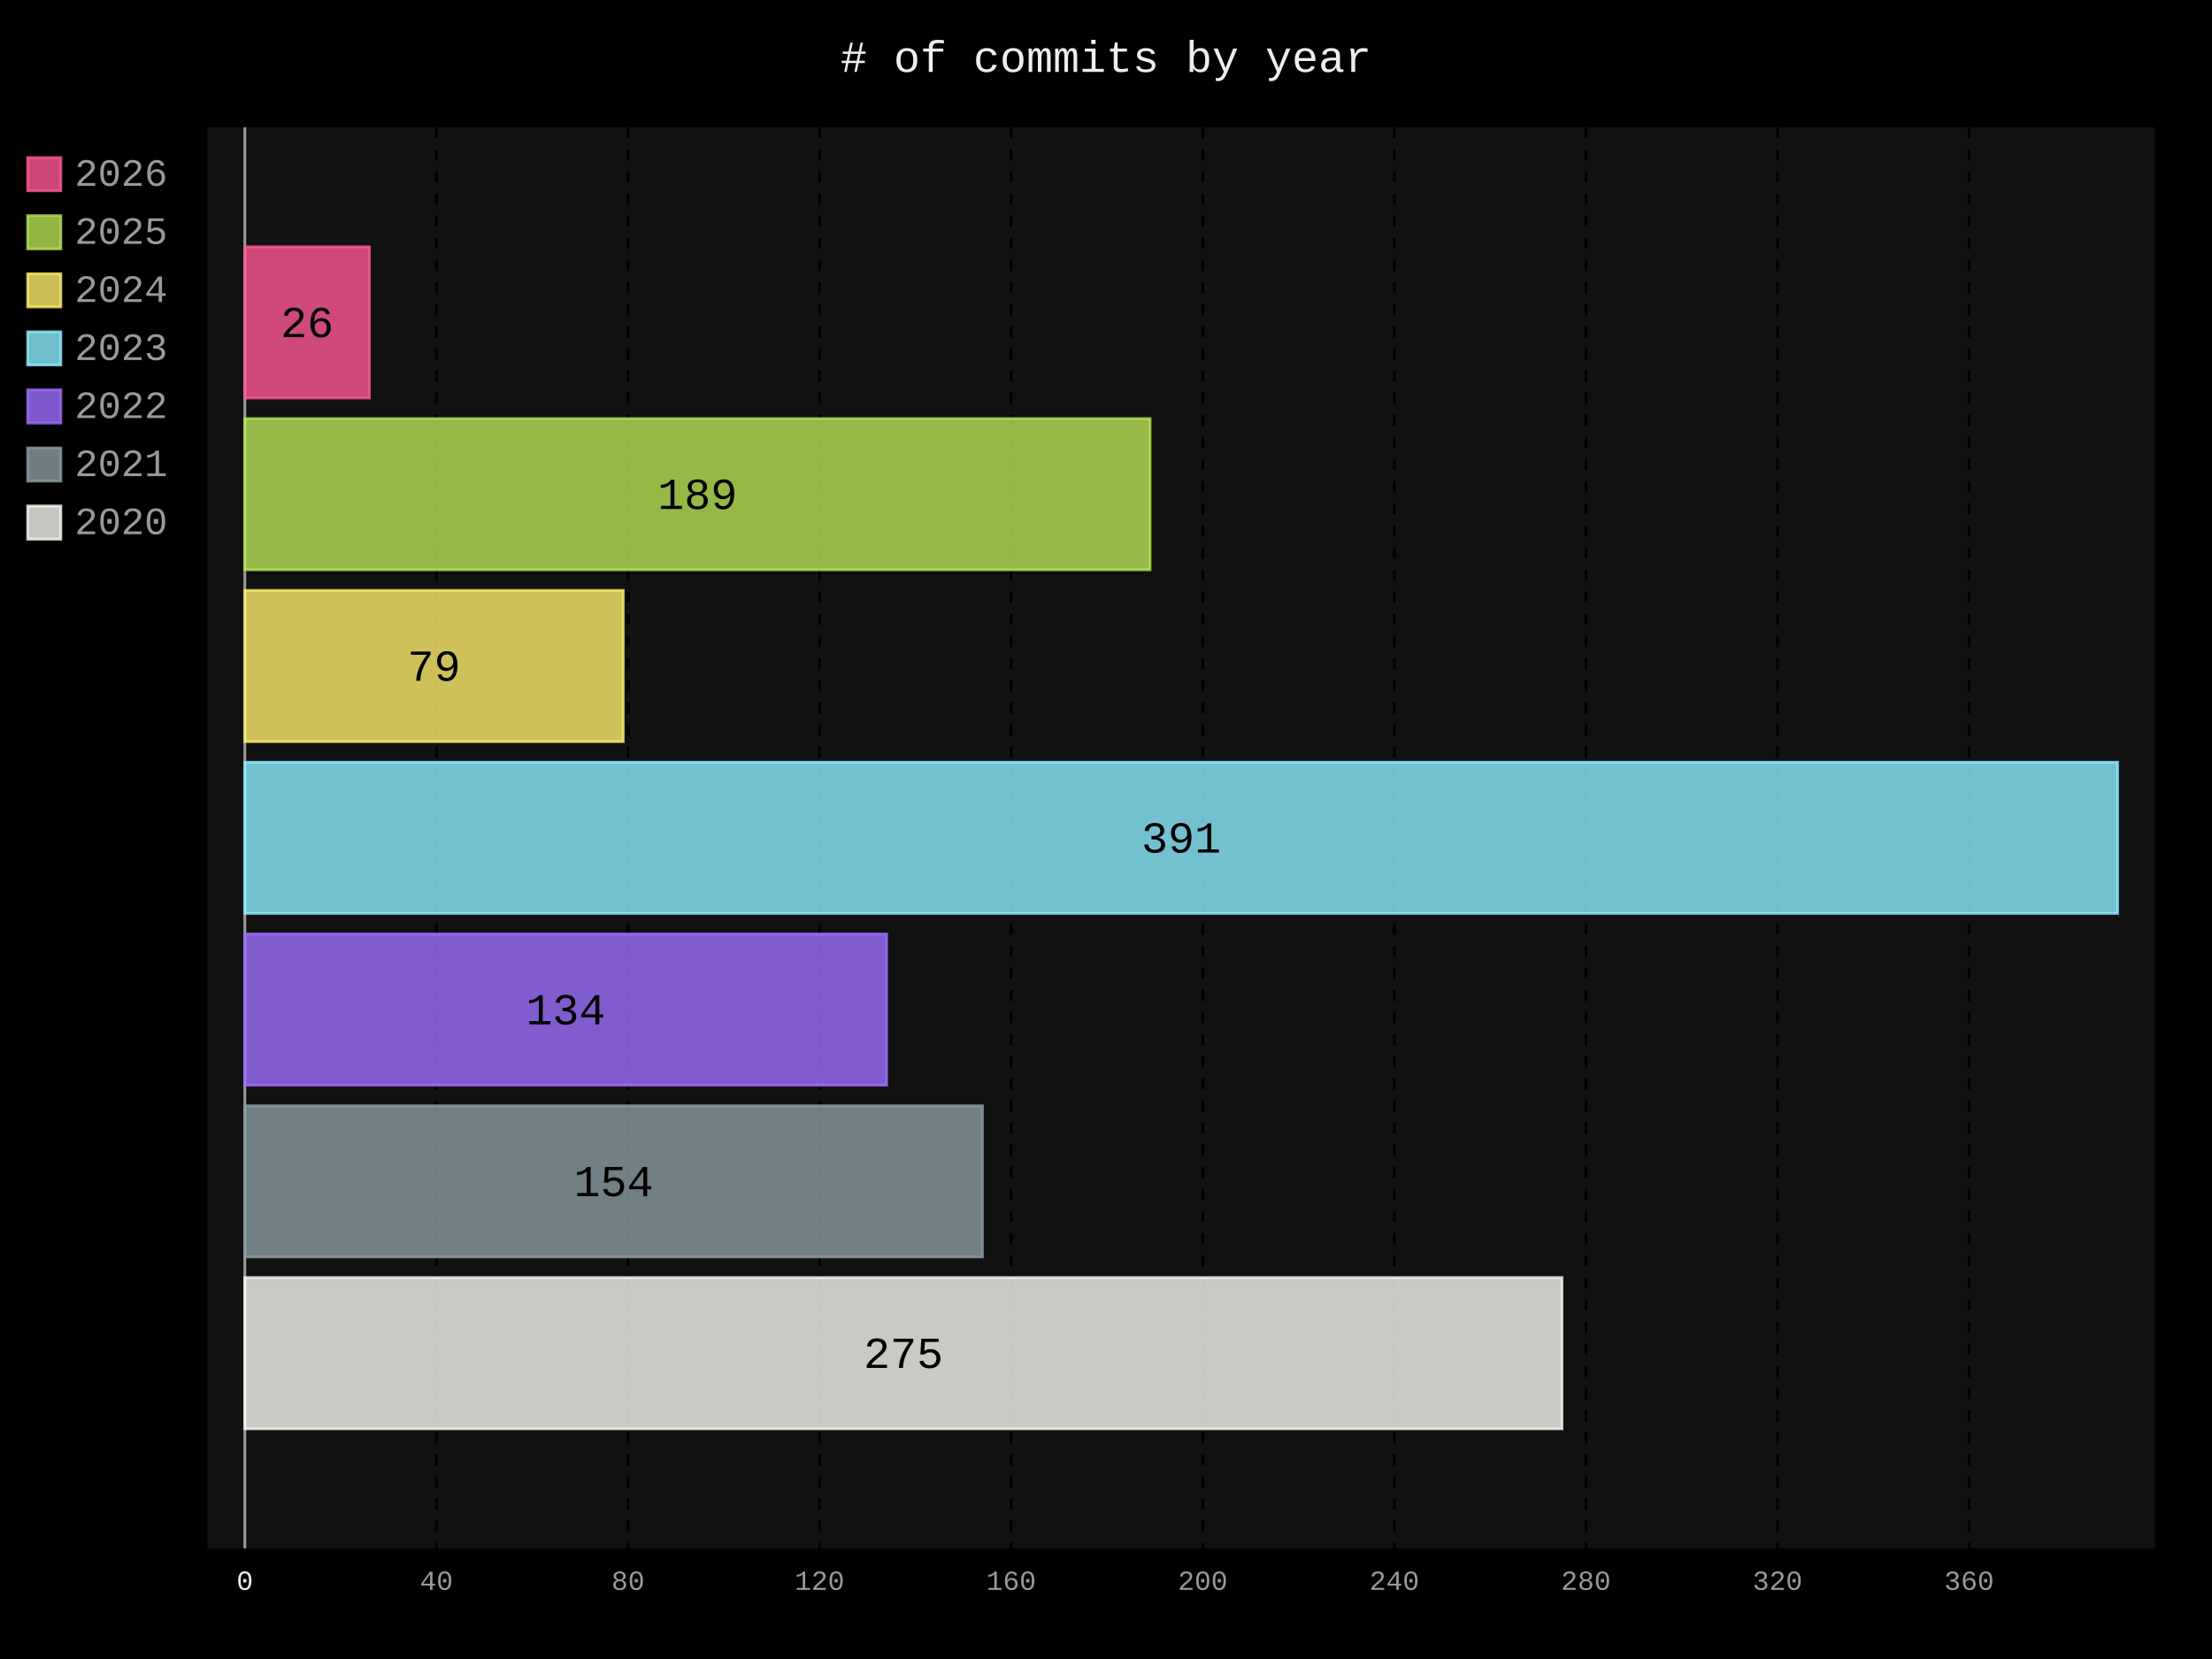
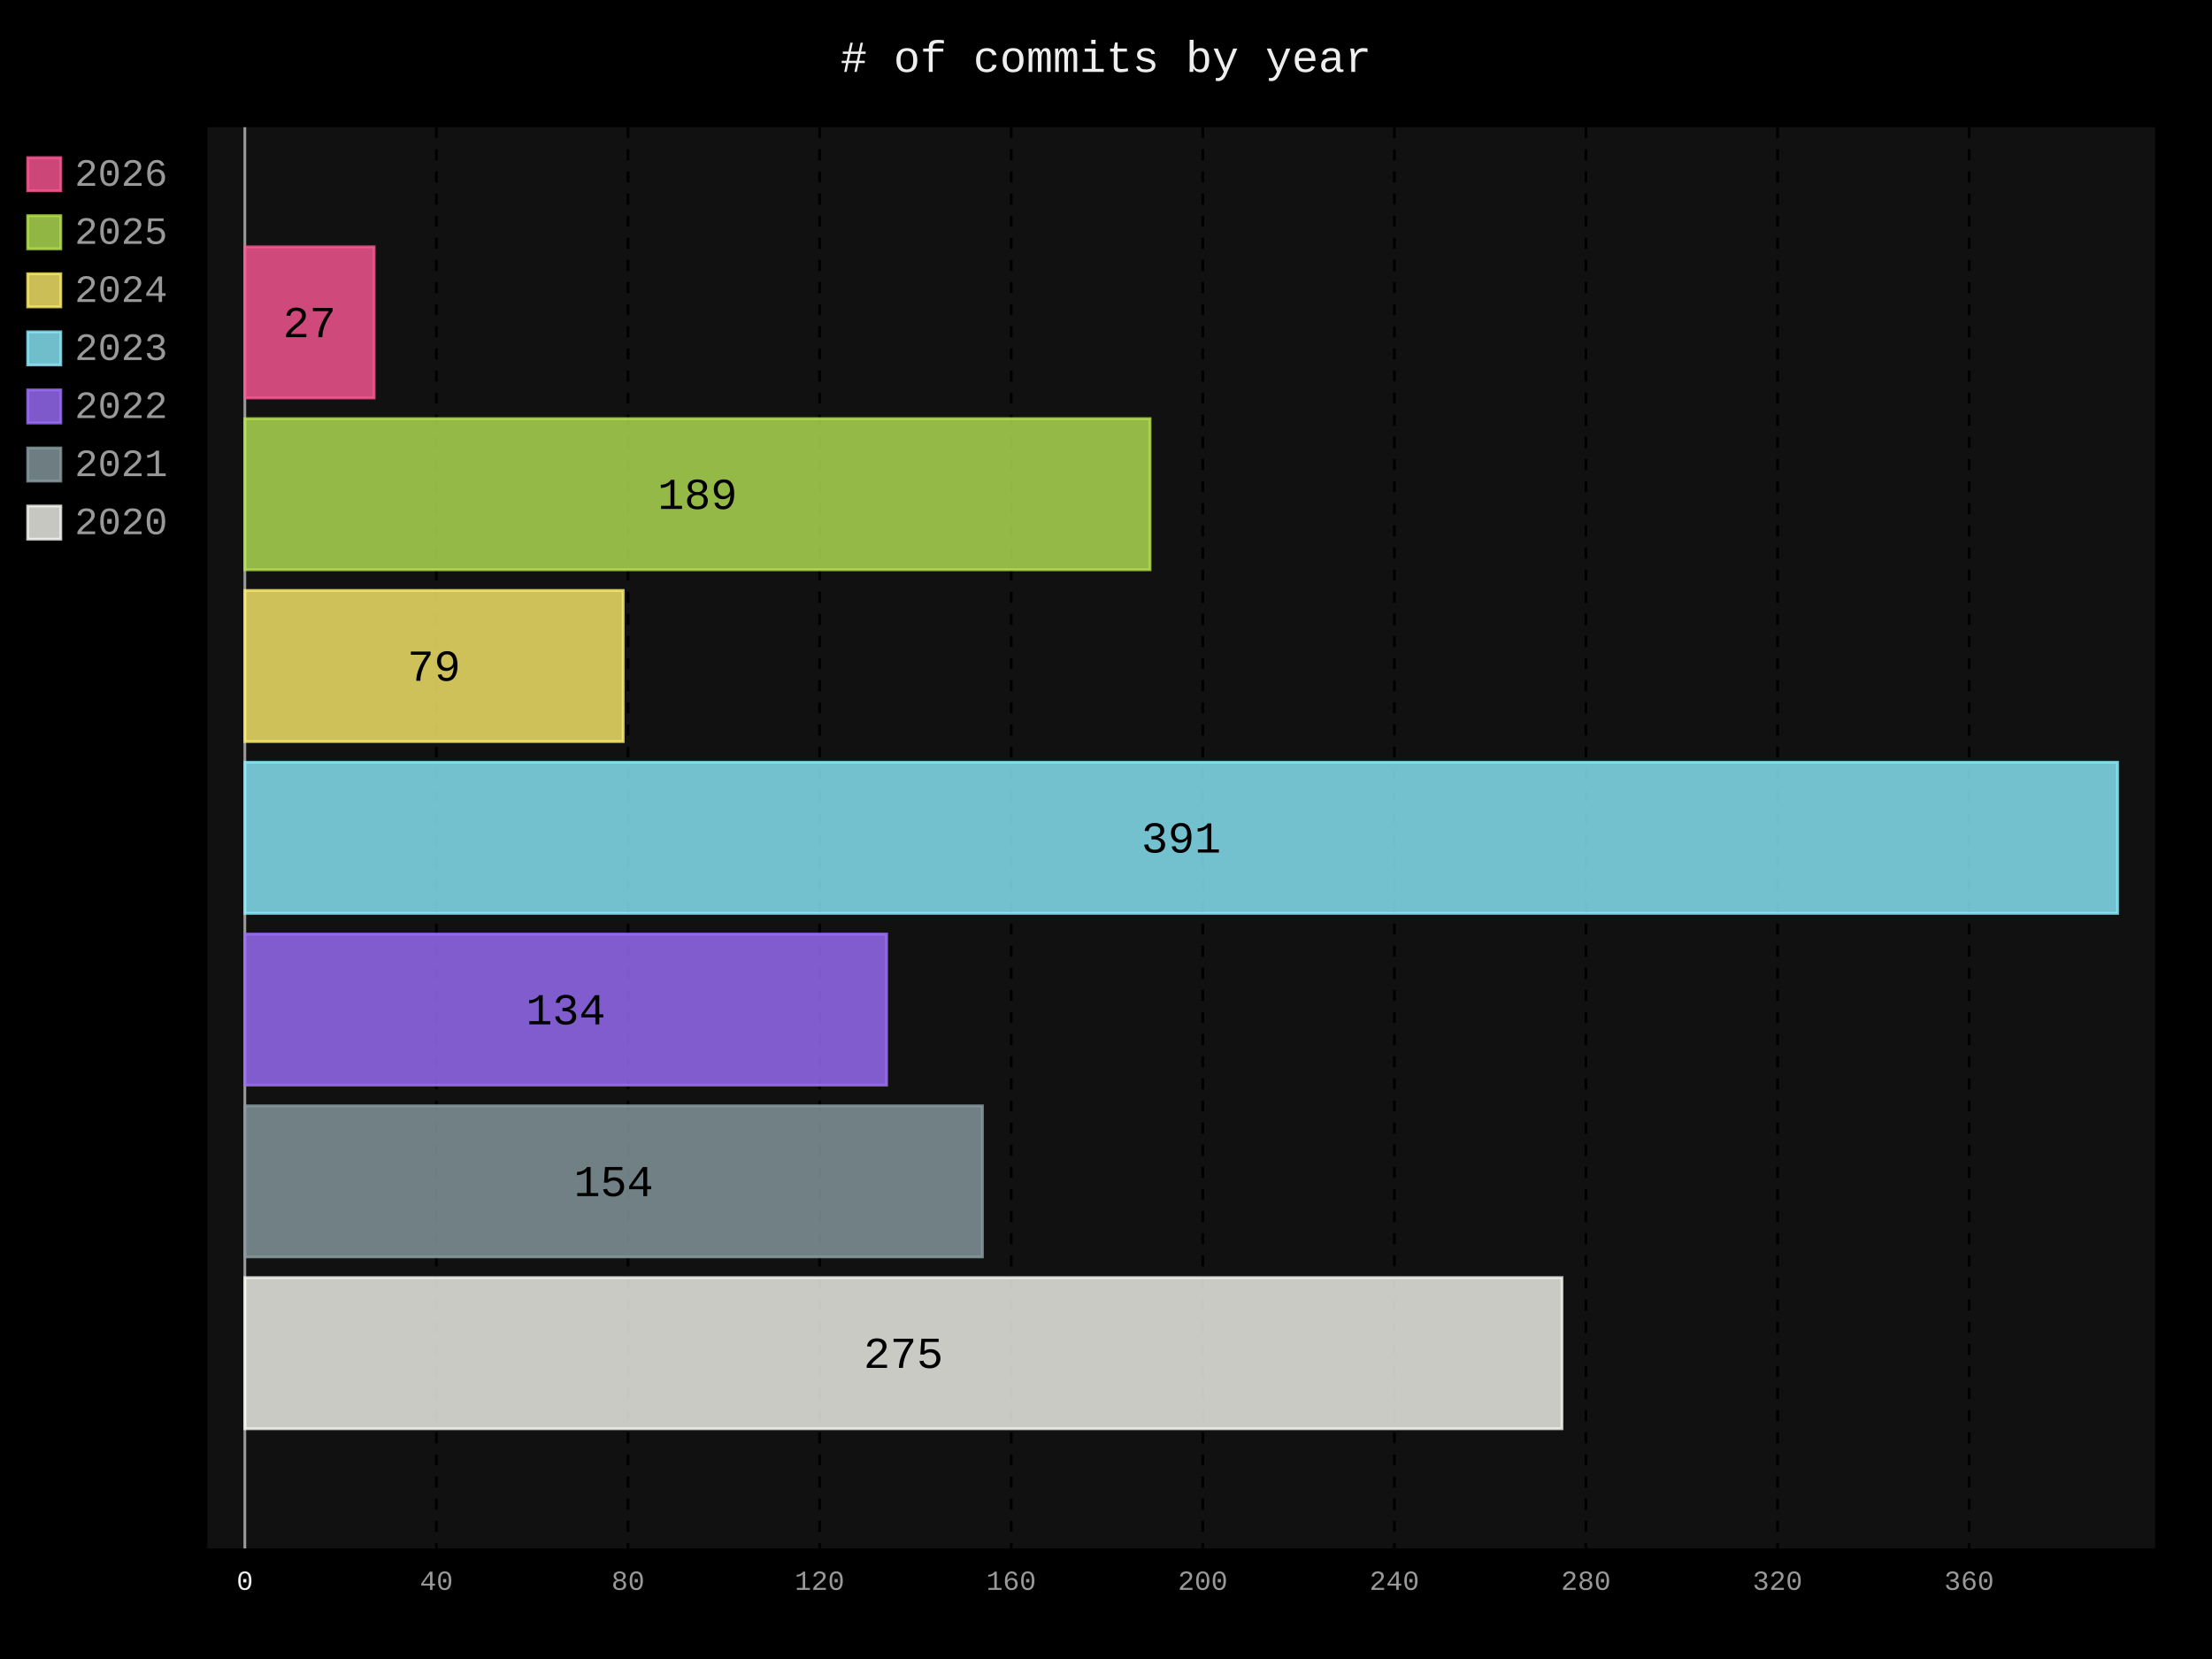
- <svg xmlns="http://www.w3.org/2000/svg" id="chart-2f31961f-2b10-46bc-9068-1f01b49e4e48" class="pygal-chart" viewBox="0 0 800 600">
+ <svg xmlns="http://www.w3.org/2000/svg" id="chart-f2b1e076-edd4-431c-9e16-51934ab2fd22" class="pygal-chart" viewBox="0 0 800 600">
  <defs>
-     <style type="text/css">#chart-2f31961f-2b10-46bc-9068-1f01b49e4e48{-webkit-user-select:none;-webkit-font-smoothing:antialiased;font-family:Consolas,"Liberation Mono",Menlo,Courier,monospace}#chart-2f31961f-2b10-46bc-9068-1f01b49e4e48 .title{font-family:Consolas,"Liberation Mono",Menlo,Courier,monospace;font-size:16px}#chart-2f31961f-2b10-46bc-9068-1f01b49e4e48 .legends .legend text{font-family:Consolas,"Liberation Mono",Menlo,Courier,monospace;font-size:14px}#chart-2f31961f-2b10-46bc-9068-1f01b49e4e48 .axis text{font-family:Consolas,"Liberation Mono",Menlo,Courier,monospace;font-size:10px}#chart-2f31961f-2b10-46bc-9068-1f01b49e4e48 .axis text.major{font-family:Consolas,"Liberation Mono",Menlo,Courier,monospace;font-size:10px}#chart-2f31961f-2b10-46bc-9068-1f01b49e4e48 .text-overlay text.value{font-family:Consolas,"Liberation Mono",Menlo,Courier,monospace;font-size:16px}#chart-2f31961f-2b10-46bc-9068-1f01b49e4e48 .text-overlay text.label{font-family:Consolas,"Liberation Mono",Menlo,Courier,monospace;font-size:10px}#chart-2f31961f-2b10-46bc-9068-1f01b49e4e48 .tooltip{font-family:Consolas,"Liberation Mono",Menlo,Courier,monospace;font-size:14px}#chart-2f31961f-2b10-46bc-9068-1f01b49e4e48 text.no_data{font-family:Consolas,"Liberation Mono",Menlo,Courier,monospace;font-size:64px}
- #chart-2f31961f-2b10-46bc-9068-1f01b49e4e48{background-color:black}#chart-2f31961f-2b10-46bc-9068-1f01b49e4e48 path,#chart-2f31961f-2b10-46bc-9068-1f01b49e4e48 line,#chart-2f31961f-2b10-46bc-9068-1f01b49e4e48 rect,#chart-2f31961f-2b10-46bc-9068-1f01b49e4e48 circle{-webkit-transition:250ms;-moz-transition:250ms;transition:250ms}#chart-2f31961f-2b10-46bc-9068-1f01b49e4e48 .graph &gt; .background{fill:black}#chart-2f31961f-2b10-46bc-9068-1f01b49e4e48 .plot &gt; .background{fill:#111}#chart-2f31961f-2b10-46bc-9068-1f01b49e4e48 .graph{fill:#999}#chart-2f31961f-2b10-46bc-9068-1f01b49e4e48 text.no_data{fill:#eee}#chart-2f31961f-2b10-46bc-9068-1f01b49e4e48 .title{fill:#eee}#chart-2f31961f-2b10-46bc-9068-1f01b49e4e48 .legends .legend text{fill:#999}#chart-2f31961f-2b10-46bc-9068-1f01b49e4e48 .legends .legend:hover text{fill:#eee}#chart-2f31961f-2b10-46bc-9068-1f01b49e4e48 .axis .line{stroke:#eee}#chart-2f31961f-2b10-46bc-9068-1f01b49e4e48 .axis .guide.line{stroke:#555}#chart-2f31961f-2b10-46bc-9068-1f01b49e4e48 .axis .major.line{stroke:#999}#chart-2f31961f-2b10-46bc-9068-1f01b49e4e48 .axis text.major{fill:#eee}#chart-2f31961f-2b10-46bc-9068-1f01b49e4e48 .axis.y .guides:hover .guide.line,#chart-2f31961f-2b10-46bc-9068-1f01b49e4e48 .line-graph .axis.x .guides:hover .guide.line,#chart-2f31961f-2b10-46bc-9068-1f01b49e4e48 .stackedline-graph .axis.x .guides:hover .guide.line,#chart-2f31961f-2b10-46bc-9068-1f01b49e4e48 .xy-graph .axis.x .guides:hover .guide.line{stroke:#eee}#chart-2f31961f-2b10-46bc-9068-1f01b49e4e48 .axis .guides:hover text{fill:#eee}#chart-2f31961f-2b10-46bc-9068-1f01b49e4e48 .reactive{fill-opacity:.8;stroke-opacity:.8;stroke-width:1}#chart-2f31961f-2b10-46bc-9068-1f01b49e4e48 .ci{stroke:#999}#chart-2f31961f-2b10-46bc-9068-1f01b49e4e48 .reactive.active,#chart-2f31961f-2b10-46bc-9068-1f01b49e4e48 .active .reactive{fill-opacity:.4;stroke-opacity:.9;stroke-width:4}#chart-2f31961f-2b10-46bc-9068-1f01b49e4e48 .ci .reactive.active{stroke-width:1.5}#chart-2f31961f-2b10-46bc-9068-1f01b49e4e48 .series text{fill:#eee}#chart-2f31961f-2b10-46bc-9068-1f01b49e4e48 .tooltip rect{fill:#111;stroke:#eee;-webkit-transition:opacity 250ms;-moz-transition:opacity 250ms;transition:opacity 250ms}#chart-2f31961f-2b10-46bc-9068-1f01b49e4e48 .tooltip .label{fill:#999}#chart-2f31961f-2b10-46bc-9068-1f01b49e4e48 .tooltip .label{fill:#999}#chart-2f31961f-2b10-46bc-9068-1f01b49e4e48 .tooltip .legend{font-size:.8em;fill:#555}#chart-2f31961f-2b10-46bc-9068-1f01b49e4e48 .tooltip .x_label{font-size:.6em;fill:#eee}#chart-2f31961f-2b10-46bc-9068-1f01b49e4e48 .tooltip .xlink{font-size:.5em;text-decoration:underline}#chart-2f31961f-2b10-46bc-9068-1f01b49e4e48 .tooltip .value{font-size:1.5em}#chart-2f31961f-2b10-46bc-9068-1f01b49e4e48 .bound{font-size:.5em}#chart-2f31961f-2b10-46bc-9068-1f01b49e4e48 .max-value{font-size:.75em;fill:#555}#chart-2f31961f-2b10-46bc-9068-1f01b49e4e48 .map-element{fill:#111;stroke:#555 !important}#chart-2f31961f-2b10-46bc-9068-1f01b49e4e48 .map-element .reactive{fill-opacity:inherit;stroke-opacity:inherit}#chart-2f31961f-2b10-46bc-9068-1f01b49e4e48 .color-0,#chart-2f31961f-2b10-46bc-9068-1f01b49e4e48 .color-0 a:visited{stroke:#ff5995;fill:#ff5995}#chart-2f31961f-2b10-46bc-9068-1f01b49e4e48 .color-1,#chart-2f31961f-2b10-46bc-9068-1f01b49e4e48 .color-1 a:visited{stroke:#b6e354;fill:#b6e354}#chart-2f31961f-2b10-46bc-9068-1f01b49e4e48 .color-2,#chart-2f31961f-2b10-46bc-9068-1f01b49e4e48 .color-2 a:visited{stroke:#feed6c;fill:#feed6c}#chart-2f31961f-2b10-46bc-9068-1f01b49e4e48 .color-3,#chart-2f31961f-2b10-46bc-9068-1f01b49e4e48 .color-3 a:visited{stroke:#8cedff;fill:#8cedff}#chart-2f31961f-2b10-46bc-9068-1f01b49e4e48 .color-4,#chart-2f31961f-2b10-46bc-9068-1f01b49e4e48 .color-4 a:visited{stroke:#9e6ffe;fill:#9e6ffe}#chart-2f31961f-2b10-46bc-9068-1f01b49e4e48 .color-5,#chart-2f31961f-2b10-46bc-9068-1f01b49e4e48 .color-5 a:visited{stroke:#899ca1;fill:#899ca1}#chart-2f31961f-2b10-46bc-9068-1f01b49e4e48 .color-6,#chart-2f31961f-2b10-46bc-9068-1f01b49e4e48 .color-6 a:visited{stroke:#f8f8f2;fill:#f8f8f2}#chart-2f31961f-2b10-46bc-9068-1f01b49e4e48 .text-overlay .color-0 text{fill:black}#chart-2f31961f-2b10-46bc-9068-1f01b49e4e48 .text-overlay .color-1 text{fill:black}#chart-2f31961f-2b10-46bc-9068-1f01b49e4e48 .text-overlay .color-2 text{fill:black}#chart-2f31961f-2b10-46bc-9068-1f01b49e4e48 .text-overlay .color-3 text{fill:black}#chart-2f31961f-2b10-46bc-9068-1f01b49e4e48 .text-overlay .color-4 text{fill:black}#chart-2f31961f-2b10-46bc-9068-1f01b49e4e48 .text-overlay .color-5 text{fill:black}#chart-2f31961f-2b10-46bc-9068-1f01b49e4e48 .text-overlay .color-6 text{fill:black}
- #chart-2f31961f-2b10-46bc-9068-1f01b49e4e48 text.no_data{text-anchor:middle}#chart-2f31961f-2b10-46bc-9068-1f01b49e4e48 .guide.line{fill:none}#chart-2f31961f-2b10-46bc-9068-1f01b49e4e48 .centered{text-anchor:middle}#chart-2f31961f-2b10-46bc-9068-1f01b49e4e48 .title{text-anchor:middle}#chart-2f31961f-2b10-46bc-9068-1f01b49e4e48 .legends .legend text{fill-opacity:1}#chart-2f31961f-2b10-46bc-9068-1f01b49e4e48 .axis.x text{text-anchor:middle}#chart-2f31961f-2b10-46bc-9068-1f01b49e4e48 .axis.x:not(.web) text[transform]{text-anchor:start}#chart-2f31961f-2b10-46bc-9068-1f01b49e4e48 .axis.x:not(.web) text[transform].backwards{text-anchor:end}#chart-2f31961f-2b10-46bc-9068-1f01b49e4e48 .axis.y text{text-anchor:end}#chart-2f31961f-2b10-46bc-9068-1f01b49e4e48 .axis.y text[transform].backwards{text-anchor:start}#chart-2f31961f-2b10-46bc-9068-1f01b49e4e48 .axis.y2 text{text-anchor:start}#chart-2f31961f-2b10-46bc-9068-1f01b49e4e48 .axis.y2 text[transform].backwards{text-anchor:end}#chart-2f31961f-2b10-46bc-9068-1f01b49e4e48 .axis .guide.line{stroke-dasharray:4,4;stroke:black}#chart-2f31961f-2b10-46bc-9068-1f01b49e4e48 .axis .major.guide.line{stroke-dasharray:6,6;stroke:black}#chart-2f31961f-2b10-46bc-9068-1f01b49e4e48 .horizontal .axis.y .guide.line,#chart-2f31961f-2b10-46bc-9068-1f01b49e4e48 .horizontal .axis.y2 .guide.line,#chart-2f31961f-2b10-46bc-9068-1f01b49e4e48 .vertical .axis.x .guide.line{opacity:0}#chart-2f31961f-2b10-46bc-9068-1f01b49e4e48 .horizontal .axis.always_show .guide.line,#chart-2f31961f-2b10-46bc-9068-1f01b49e4e48 .vertical .axis.always_show .guide.line{opacity:1 !important}#chart-2f31961f-2b10-46bc-9068-1f01b49e4e48 .axis.y .guides:hover .guide.line,#chart-2f31961f-2b10-46bc-9068-1f01b49e4e48 .axis.y2 .guides:hover .guide.line,#chart-2f31961f-2b10-46bc-9068-1f01b49e4e48 .axis.x .guides:hover .guide.line{opacity:1}#chart-2f31961f-2b10-46bc-9068-1f01b49e4e48 .axis .guides:hover text{opacity:1}#chart-2f31961f-2b10-46bc-9068-1f01b49e4e48 .nofill{fill:none}#chart-2f31961f-2b10-46bc-9068-1f01b49e4e48 .subtle-fill{fill-opacity:.2}#chart-2f31961f-2b10-46bc-9068-1f01b49e4e48 .dot{stroke-width:1px;fill-opacity:1;stroke-opacity:1}#chart-2f31961f-2b10-46bc-9068-1f01b49e4e48 .dot.active{stroke-width:5px}#chart-2f31961f-2b10-46bc-9068-1f01b49e4e48 .dot.negative{fill:transparent}#chart-2f31961f-2b10-46bc-9068-1f01b49e4e48 text,#chart-2f31961f-2b10-46bc-9068-1f01b49e4e48 tspan{stroke:none !important}#chart-2f31961f-2b10-46bc-9068-1f01b49e4e48 .series text.active{opacity:1}#chart-2f31961f-2b10-46bc-9068-1f01b49e4e48 .tooltip rect{fill-opacity:.95;stroke-width:.5}#chart-2f31961f-2b10-46bc-9068-1f01b49e4e48 .tooltip text{fill-opacity:1}#chart-2f31961f-2b10-46bc-9068-1f01b49e4e48 .showable{visibility:hidden}#chart-2f31961f-2b10-46bc-9068-1f01b49e4e48 .showable.shown{visibility:visible}#chart-2f31961f-2b10-46bc-9068-1f01b49e4e48 .gauge-background{fill:rgba(229,229,229,1);stroke:none}#chart-2f31961f-2b10-46bc-9068-1f01b49e4e48 .bg-lines{stroke:black;stroke-width:2px}</style>
+     <style type="text/css">#chart-f2b1e076-edd4-431c-9e16-51934ab2fd22{-webkit-user-select:none;-webkit-font-smoothing:antialiased;font-family:Consolas,"Liberation Mono",Menlo,Courier,monospace}#chart-f2b1e076-edd4-431c-9e16-51934ab2fd22 .title{font-family:Consolas,"Liberation Mono",Menlo,Courier,monospace;font-size:16px}#chart-f2b1e076-edd4-431c-9e16-51934ab2fd22 .legends .legend text{font-family:Consolas,"Liberation Mono",Menlo,Courier,monospace;font-size:14px}#chart-f2b1e076-edd4-431c-9e16-51934ab2fd22 .axis text{font-family:Consolas,"Liberation Mono",Menlo,Courier,monospace;font-size:10px}#chart-f2b1e076-edd4-431c-9e16-51934ab2fd22 .axis text.major{font-family:Consolas,"Liberation Mono",Menlo,Courier,monospace;font-size:10px}#chart-f2b1e076-edd4-431c-9e16-51934ab2fd22 .text-overlay text.value{font-family:Consolas,"Liberation Mono",Menlo,Courier,monospace;font-size:16px}#chart-f2b1e076-edd4-431c-9e16-51934ab2fd22 .text-overlay text.label{font-family:Consolas,"Liberation Mono",Menlo,Courier,monospace;font-size:10px}#chart-f2b1e076-edd4-431c-9e16-51934ab2fd22 .tooltip{font-family:Consolas,"Liberation Mono",Menlo,Courier,monospace;font-size:14px}#chart-f2b1e076-edd4-431c-9e16-51934ab2fd22 text.no_data{font-family:Consolas,"Liberation Mono",Menlo,Courier,monospace;font-size:64px}
+ #chart-f2b1e076-edd4-431c-9e16-51934ab2fd22{background-color:black}#chart-f2b1e076-edd4-431c-9e16-51934ab2fd22 path,#chart-f2b1e076-edd4-431c-9e16-51934ab2fd22 line,#chart-f2b1e076-edd4-431c-9e16-51934ab2fd22 rect,#chart-f2b1e076-edd4-431c-9e16-51934ab2fd22 circle{-webkit-transition:250ms;-moz-transition:250ms;transition:250ms}#chart-f2b1e076-edd4-431c-9e16-51934ab2fd22 .graph &gt; .background{fill:black}#chart-f2b1e076-edd4-431c-9e16-51934ab2fd22 .plot &gt; .background{fill:#111}#chart-f2b1e076-edd4-431c-9e16-51934ab2fd22 .graph{fill:#999}#chart-f2b1e076-edd4-431c-9e16-51934ab2fd22 text.no_data{fill:#eee}#chart-f2b1e076-edd4-431c-9e16-51934ab2fd22 .title{fill:#eee}#chart-f2b1e076-edd4-431c-9e16-51934ab2fd22 .legends .legend text{fill:#999}#chart-f2b1e076-edd4-431c-9e16-51934ab2fd22 .legends .legend:hover text{fill:#eee}#chart-f2b1e076-edd4-431c-9e16-51934ab2fd22 .axis .line{stroke:#eee}#chart-f2b1e076-edd4-431c-9e16-51934ab2fd22 .axis .guide.line{stroke:#555}#chart-f2b1e076-edd4-431c-9e16-51934ab2fd22 .axis .major.line{stroke:#999}#chart-f2b1e076-edd4-431c-9e16-51934ab2fd22 .axis text.major{fill:#eee}#chart-f2b1e076-edd4-431c-9e16-51934ab2fd22 .axis.y .guides:hover .guide.line,#chart-f2b1e076-edd4-431c-9e16-51934ab2fd22 .line-graph .axis.x .guides:hover .guide.line,#chart-f2b1e076-edd4-431c-9e16-51934ab2fd22 .stackedline-graph .axis.x .guides:hover .guide.line,#chart-f2b1e076-edd4-431c-9e16-51934ab2fd22 .xy-graph .axis.x .guides:hover .guide.line{stroke:#eee}#chart-f2b1e076-edd4-431c-9e16-51934ab2fd22 .axis .guides:hover text{fill:#eee}#chart-f2b1e076-edd4-431c-9e16-51934ab2fd22 .reactive{fill-opacity:.8;stroke-opacity:.8;stroke-width:1}#chart-f2b1e076-edd4-431c-9e16-51934ab2fd22 .ci{stroke:#999}#chart-f2b1e076-edd4-431c-9e16-51934ab2fd22 .reactive.active,#chart-f2b1e076-edd4-431c-9e16-51934ab2fd22 .active .reactive{fill-opacity:.4;stroke-opacity:.9;stroke-width:4}#chart-f2b1e076-edd4-431c-9e16-51934ab2fd22 .ci .reactive.active{stroke-width:1.5}#chart-f2b1e076-edd4-431c-9e16-51934ab2fd22 .series text{fill:#eee}#chart-f2b1e076-edd4-431c-9e16-51934ab2fd22 .tooltip rect{fill:#111;stroke:#eee;-webkit-transition:opacity 250ms;-moz-transition:opacity 250ms;transition:opacity 250ms}#chart-f2b1e076-edd4-431c-9e16-51934ab2fd22 .tooltip .label{fill:#999}#chart-f2b1e076-edd4-431c-9e16-51934ab2fd22 .tooltip .label{fill:#999}#chart-f2b1e076-edd4-431c-9e16-51934ab2fd22 .tooltip .legend{font-size:.8em;fill:#555}#chart-f2b1e076-edd4-431c-9e16-51934ab2fd22 .tooltip .x_label{font-size:.6em;fill:#eee}#chart-f2b1e076-edd4-431c-9e16-51934ab2fd22 .tooltip .xlink{font-size:.5em;text-decoration:underline}#chart-f2b1e076-edd4-431c-9e16-51934ab2fd22 .tooltip .value{font-size:1.5em}#chart-f2b1e076-edd4-431c-9e16-51934ab2fd22 .bound{font-size:.5em}#chart-f2b1e076-edd4-431c-9e16-51934ab2fd22 .max-value{font-size:.75em;fill:#555}#chart-f2b1e076-edd4-431c-9e16-51934ab2fd22 .map-element{fill:#111;stroke:#555 !important}#chart-f2b1e076-edd4-431c-9e16-51934ab2fd22 .map-element .reactive{fill-opacity:inherit;stroke-opacity:inherit}#chart-f2b1e076-edd4-431c-9e16-51934ab2fd22 .color-0,#chart-f2b1e076-edd4-431c-9e16-51934ab2fd22 .color-0 a:visited{stroke:#ff5995;fill:#ff5995}#chart-f2b1e076-edd4-431c-9e16-51934ab2fd22 .color-1,#chart-f2b1e076-edd4-431c-9e16-51934ab2fd22 .color-1 a:visited{stroke:#b6e354;fill:#b6e354}#chart-f2b1e076-edd4-431c-9e16-51934ab2fd22 .color-2,#chart-f2b1e076-edd4-431c-9e16-51934ab2fd22 .color-2 a:visited{stroke:#feed6c;fill:#feed6c}#chart-f2b1e076-edd4-431c-9e16-51934ab2fd22 .color-3,#chart-f2b1e076-edd4-431c-9e16-51934ab2fd22 .color-3 a:visited{stroke:#8cedff;fill:#8cedff}#chart-f2b1e076-edd4-431c-9e16-51934ab2fd22 .color-4,#chart-f2b1e076-edd4-431c-9e16-51934ab2fd22 .color-4 a:visited{stroke:#9e6ffe;fill:#9e6ffe}#chart-f2b1e076-edd4-431c-9e16-51934ab2fd22 .color-5,#chart-f2b1e076-edd4-431c-9e16-51934ab2fd22 .color-5 a:visited{stroke:#899ca1;fill:#899ca1}#chart-f2b1e076-edd4-431c-9e16-51934ab2fd22 .color-6,#chart-f2b1e076-edd4-431c-9e16-51934ab2fd22 .color-6 a:visited{stroke:#f8f8f2;fill:#f8f8f2}#chart-f2b1e076-edd4-431c-9e16-51934ab2fd22 .text-overlay .color-0 text{fill:black}#chart-f2b1e076-edd4-431c-9e16-51934ab2fd22 .text-overlay .color-1 text{fill:black}#chart-f2b1e076-edd4-431c-9e16-51934ab2fd22 .text-overlay .color-2 text{fill:black}#chart-f2b1e076-edd4-431c-9e16-51934ab2fd22 .text-overlay .color-3 text{fill:black}#chart-f2b1e076-edd4-431c-9e16-51934ab2fd22 .text-overlay .color-4 text{fill:black}#chart-f2b1e076-edd4-431c-9e16-51934ab2fd22 .text-overlay .color-5 text{fill:black}#chart-f2b1e076-edd4-431c-9e16-51934ab2fd22 .text-overlay .color-6 text{fill:black}
+ #chart-f2b1e076-edd4-431c-9e16-51934ab2fd22 text.no_data{text-anchor:middle}#chart-f2b1e076-edd4-431c-9e16-51934ab2fd22 .guide.line{fill:none}#chart-f2b1e076-edd4-431c-9e16-51934ab2fd22 .centered{text-anchor:middle}#chart-f2b1e076-edd4-431c-9e16-51934ab2fd22 .title{text-anchor:middle}#chart-f2b1e076-edd4-431c-9e16-51934ab2fd22 .legends .legend text{fill-opacity:1}#chart-f2b1e076-edd4-431c-9e16-51934ab2fd22 .axis.x text{text-anchor:middle}#chart-f2b1e076-edd4-431c-9e16-51934ab2fd22 .axis.x:not(.web) text[transform]{text-anchor:start}#chart-f2b1e076-edd4-431c-9e16-51934ab2fd22 .axis.x:not(.web) text[transform].backwards{text-anchor:end}#chart-f2b1e076-edd4-431c-9e16-51934ab2fd22 .axis.y text{text-anchor:end}#chart-f2b1e076-edd4-431c-9e16-51934ab2fd22 .axis.y text[transform].backwards{text-anchor:start}#chart-f2b1e076-edd4-431c-9e16-51934ab2fd22 .axis.y2 text{text-anchor:start}#chart-f2b1e076-edd4-431c-9e16-51934ab2fd22 .axis.y2 text[transform].backwards{text-anchor:end}#chart-f2b1e076-edd4-431c-9e16-51934ab2fd22 .axis .guide.line{stroke-dasharray:4,4;stroke:black}#chart-f2b1e076-edd4-431c-9e16-51934ab2fd22 .axis .major.guide.line{stroke-dasharray:6,6;stroke:black}#chart-f2b1e076-edd4-431c-9e16-51934ab2fd22 .horizontal .axis.y .guide.line,#chart-f2b1e076-edd4-431c-9e16-51934ab2fd22 .horizontal .axis.y2 .guide.line,#chart-f2b1e076-edd4-431c-9e16-51934ab2fd22 .vertical .axis.x .guide.line{opacity:0}#chart-f2b1e076-edd4-431c-9e16-51934ab2fd22 .horizontal .axis.always_show .guide.line,#chart-f2b1e076-edd4-431c-9e16-51934ab2fd22 .vertical .axis.always_show .guide.line{opacity:1 !important}#chart-f2b1e076-edd4-431c-9e16-51934ab2fd22 .axis.y .guides:hover .guide.line,#chart-f2b1e076-edd4-431c-9e16-51934ab2fd22 .axis.y2 .guides:hover .guide.line,#chart-f2b1e076-edd4-431c-9e16-51934ab2fd22 .axis.x .guides:hover .guide.line{opacity:1}#chart-f2b1e076-edd4-431c-9e16-51934ab2fd22 .axis .guides:hover text{opacity:1}#chart-f2b1e076-edd4-431c-9e16-51934ab2fd22 .nofill{fill:none}#chart-f2b1e076-edd4-431c-9e16-51934ab2fd22 .subtle-fill{fill-opacity:.2}#chart-f2b1e076-edd4-431c-9e16-51934ab2fd22 .dot{stroke-width:1px;fill-opacity:1;stroke-opacity:1}#chart-f2b1e076-edd4-431c-9e16-51934ab2fd22 .dot.active{stroke-width:5px}#chart-f2b1e076-edd4-431c-9e16-51934ab2fd22 .dot.negative{fill:transparent}#chart-f2b1e076-edd4-431c-9e16-51934ab2fd22 text,#chart-f2b1e076-edd4-431c-9e16-51934ab2fd22 tspan{stroke:none !important}#chart-f2b1e076-edd4-431c-9e16-51934ab2fd22 .series text.active{opacity:1}#chart-f2b1e076-edd4-431c-9e16-51934ab2fd22 .tooltip rect{fill-opacity:.95;stroke-width:.5}#chart-f2b1e076-edd4-431c-9e16-51934ab2fd22 .tooltip text{fill-opacity:1}#chart-f2b1e076-edd4-431c-9e16-51934ab2fd22 .showable{visibility:hidden}#chart-f2b1e076-edd4-431c-9e16-51934ab2fd22 .showable.shown{visibility:visible}#chart-f2b1e076-edd4-431c-9e16-51934ab2fd22 .gauge-background{fill:rgba(229,229,229,1);stroke:none}#chart-f2b1e076-edd4-431c-9e16-51934ab2fd22 .bg-lines{stroke:black;stroke-width:2px}</style>
  </defs>
  <g class="graph horizontalbar-graph horizontal">
    <rect x="0" y="0" width="800" height="600" class="background" />
    <g transform="translate(75, 46)" class="plot">
      <rect x="0" y="0" width="704.4" height="514" class="background" />
      <g class="axis x always_show">
        <g class="guides">
          <path d="M13.546 0 v514" class="axis major line" />
          <text x="13.546" y="529.0" class="major">0</text>
        </g>
        <g class="guides">
          <path d="M82.836 0 v514" class="guide line" />
          <text x="82.836" y="529.0" class="">40</text>
        </g>
        <g class="guides">
          <path d="M152.126 0 v514" class="guide line" />
          <text x="152.126" y="529.0" class="">80</text>
        </g>
        <g class="guides">
          <path d="M221.416 0 v514" class="guide line" />
          <text x="221.416" y="529.0" class="">120</text>
        </g>
        <g class="guides">
          <path d="M290.705 0 v514" class="guide line" />
          <text x="290.705" y="529.0" class="">160</text>
        </g>
        <g class="guides">
          <path d="M359.995 0 v514" class="guide line" />
          <text x="359.995" y="529.0" class="">200</text>
        </g>
        <g class="guides">
          <path d="M429.285 0 v514" class="guide line" />
          <text x="429.285" y="529.0" class="">240</text>
        </g>
        <g class="guides">
          <path d="M498.575 0 v514" class="guide line" />
          <text x="498.575" y="529.0" class="">280</text>
        </g>
        <g class="guides">
          <path d="M567.864 0 v514" class="guide line" />
          <text x="567.864" y="529.0" class="">320</text>
        </g>
        <g class="guides">
          <path d="M637.154 0 v514" class="guide line" />
          <text x="637.154" y="529.0" class="">360</text>
        </g>
      </g>
      <g class="series serie-6 color-6">
        <g class="bars">
          <g class="bar">
            <rect x="13.546" y="416.058" rx="0" ry="0" width="476.367" height="54.676" class="rect reactive tooltip-trigger" />
          </g>
        </g>
      </g>
      <g class="series serie-5 color-5">
        <g class="bars">
          <g class="bar">
            <rect x="13.546" y="353.926" rx="0" ry="0" width="266.766" height="54.676" class="rect reactive tooltip-trigger" />
          </g>
        </g>
      </g>
      <g class="series serie-4 color-4">
        <g class="bars">
          <g class="bar">
            <rect x="13.546" y="291.794" rx="0" ry="0" width="232.121" height="54.676" class="rect reactive tooltip-trigger" />
          </g>
        </g>
      </g>
      <g class="series serie-3 color-3">
        <g class="bars">
          <g class="bar">
            <rect x="13.546" y="229.662" rx="0" ry="0" width="677.308" height="54.676" class="rect reactive tooltip-trigger" />
          </g>
        </g>
      </g>
      <g class="series serie-2 color-2">
        <g class="bars">
          <g class="bar">
            <rect x="13.546" y="167.53" rx="0" ry="0" width="136.847" height="54.676" class="rect reactive tooltip-trigger" />
          </g>
        </g>
      </g>
      <g class="series serie-1 color-1">
        <g class="bars">
          <g class="bar">
            <rect x="13.546" y="105.398" rx="0" ry="0" width="327.394" height="54.676" class="rect reactive tooltip-trigger" />
          </g>
        </g>
      </g>
      <g class="series serie-0 color-0">
        <g class="bars">
          <g class="bar">
-             <rect x="13.546" y="43.266" rx="0" ry="0" width="45.038" height="54.676" class="rect reactive tooltip-trigger" />
+             <rect x="13.546" y="43.266" rx="0" ry="0" width="46.771" height="54.676" class="rect reactive tooltip-trigger" />
          </g>
        </g>
      </g>
    </g>
    <g class="titles">
      <text x="400.0" y="26" class="title plot_title"># of commits by year</text>
    </g>
    <g transform="translate(75, 46)" class="plot overlay">
      <g class="series serie-6 color-6" />
      <g class="series serie-5 color-5" />
      <g class="series serie-4 color-4" />
      <g class="series serie-3 color-3" />
      <g class="series serie-2 color-2" />
      <g class="series serie-1 color-1" />
      <g class="series serie-0 color-0" />
    </g>
    <g transform="translate(75, 46)" class="plot text-overlay">
      <g class="series serie-6 color-6">
        <text text-anchor="middle" x="251.73" y="448.729" class="value">275</text>
      </g>
      <g class="series serie-5 color-5">
        <text text-anchor="middle" x="146.929" y="386.597" class="value">154</text>
      </g>
      <g class="series serie-4 color-4">
        <text text-anchor="middle" x="129.607" y="324.465" class="value">134</text>
      </g>
      <g class="series serie-3 color-3">
        <text text-anchor="middle" x="352.2" y="262.333" class="value">391</text>
      </g>
      <g class="series serie-2 color-2">
        <text text-anchor="middle" x="81.97" y="200.201" class="value">79</text>
      </g>
      <g class="series serie-1 color-1">
        <text text-anchor="middle" x="177.243" y="138.07" class="value">189</text>
      </g>
      <g class="series serie-0 color-0">
-         <text text-anchor="middle" x="36.065" y="75.938" class="value">26</text>
+         <text text-anchor="middle" x="36.931" y="75.938" class="value">27</text>
      </g>
    </g>
    <g transform="translate(75, 46)" class="plot tooltip-overlay">
      <g transform="translate(0 0)" style="opacity: 0" class="tooltip">
        <rect rx="0" ry="0" width="0" height="0" class="tooltip-box" />
        <g class="text" />
      </g>
    </g>
    <g transform="translate(10, 56)" class="legends">
      <g id="activate-serie-0" class="legend reactive activate-serie">
        <rect x="0.0" y="1.0" width="12" height="12" class="color-0 reactive" />
        <text x="17.0" y="11.2">2026</text>
      </g>
      <g id="activate-serie-1" class="legend reactive activate-serie">
        <rect x="0.0" y="22.0" width="12" height="12" class="color-1 reactive" />
        <text x="17.0" y="32.2">2025</text>
      </g>
      <g id="activate-serie-2" class="legend reactive activate-serie">
        <rect x="0.0" y="43.0" width="12" height="12" class="color-2 reactive" />
        <text x="17.0" y="53.2">2024</text>
      </g>
      <g id="activate-serie-3" class="legend reactive activate-serie">
        <rect x="0.0" y="64.0" width="12" height="12" class="color-3 reactive" />
        <text x="17.0" y="74.2">2023</text>
      </g>
      <g id="activate-serie-4" class="legend reactive activate-serie">
        <rect x="0.0" y="85.0" width="12" height="12" class="color-4 reactive" />
        <text x="17.0" y="95.2">2022</text>
      </g>
      <g id="activate-serie-5" class="legend reactive activate-serie">
        <rect x="0.0" y="106.0" width="12" height="12" class="color-5 reactive" />
        <text x="17.0" y="116.2">2021</text>
      </g>
      <g id="activate-serie-6" class="legend reactive activate-serie">
        <rect x="0.0" y="127.0" width="12" height="12" class="color-6 reactive" />
        <text x="17.0" y="137.2">2020</text>
      </g>
    </g>
    <g transform="translate(790, 56)" class="legends" />
  </g>
</svg>
